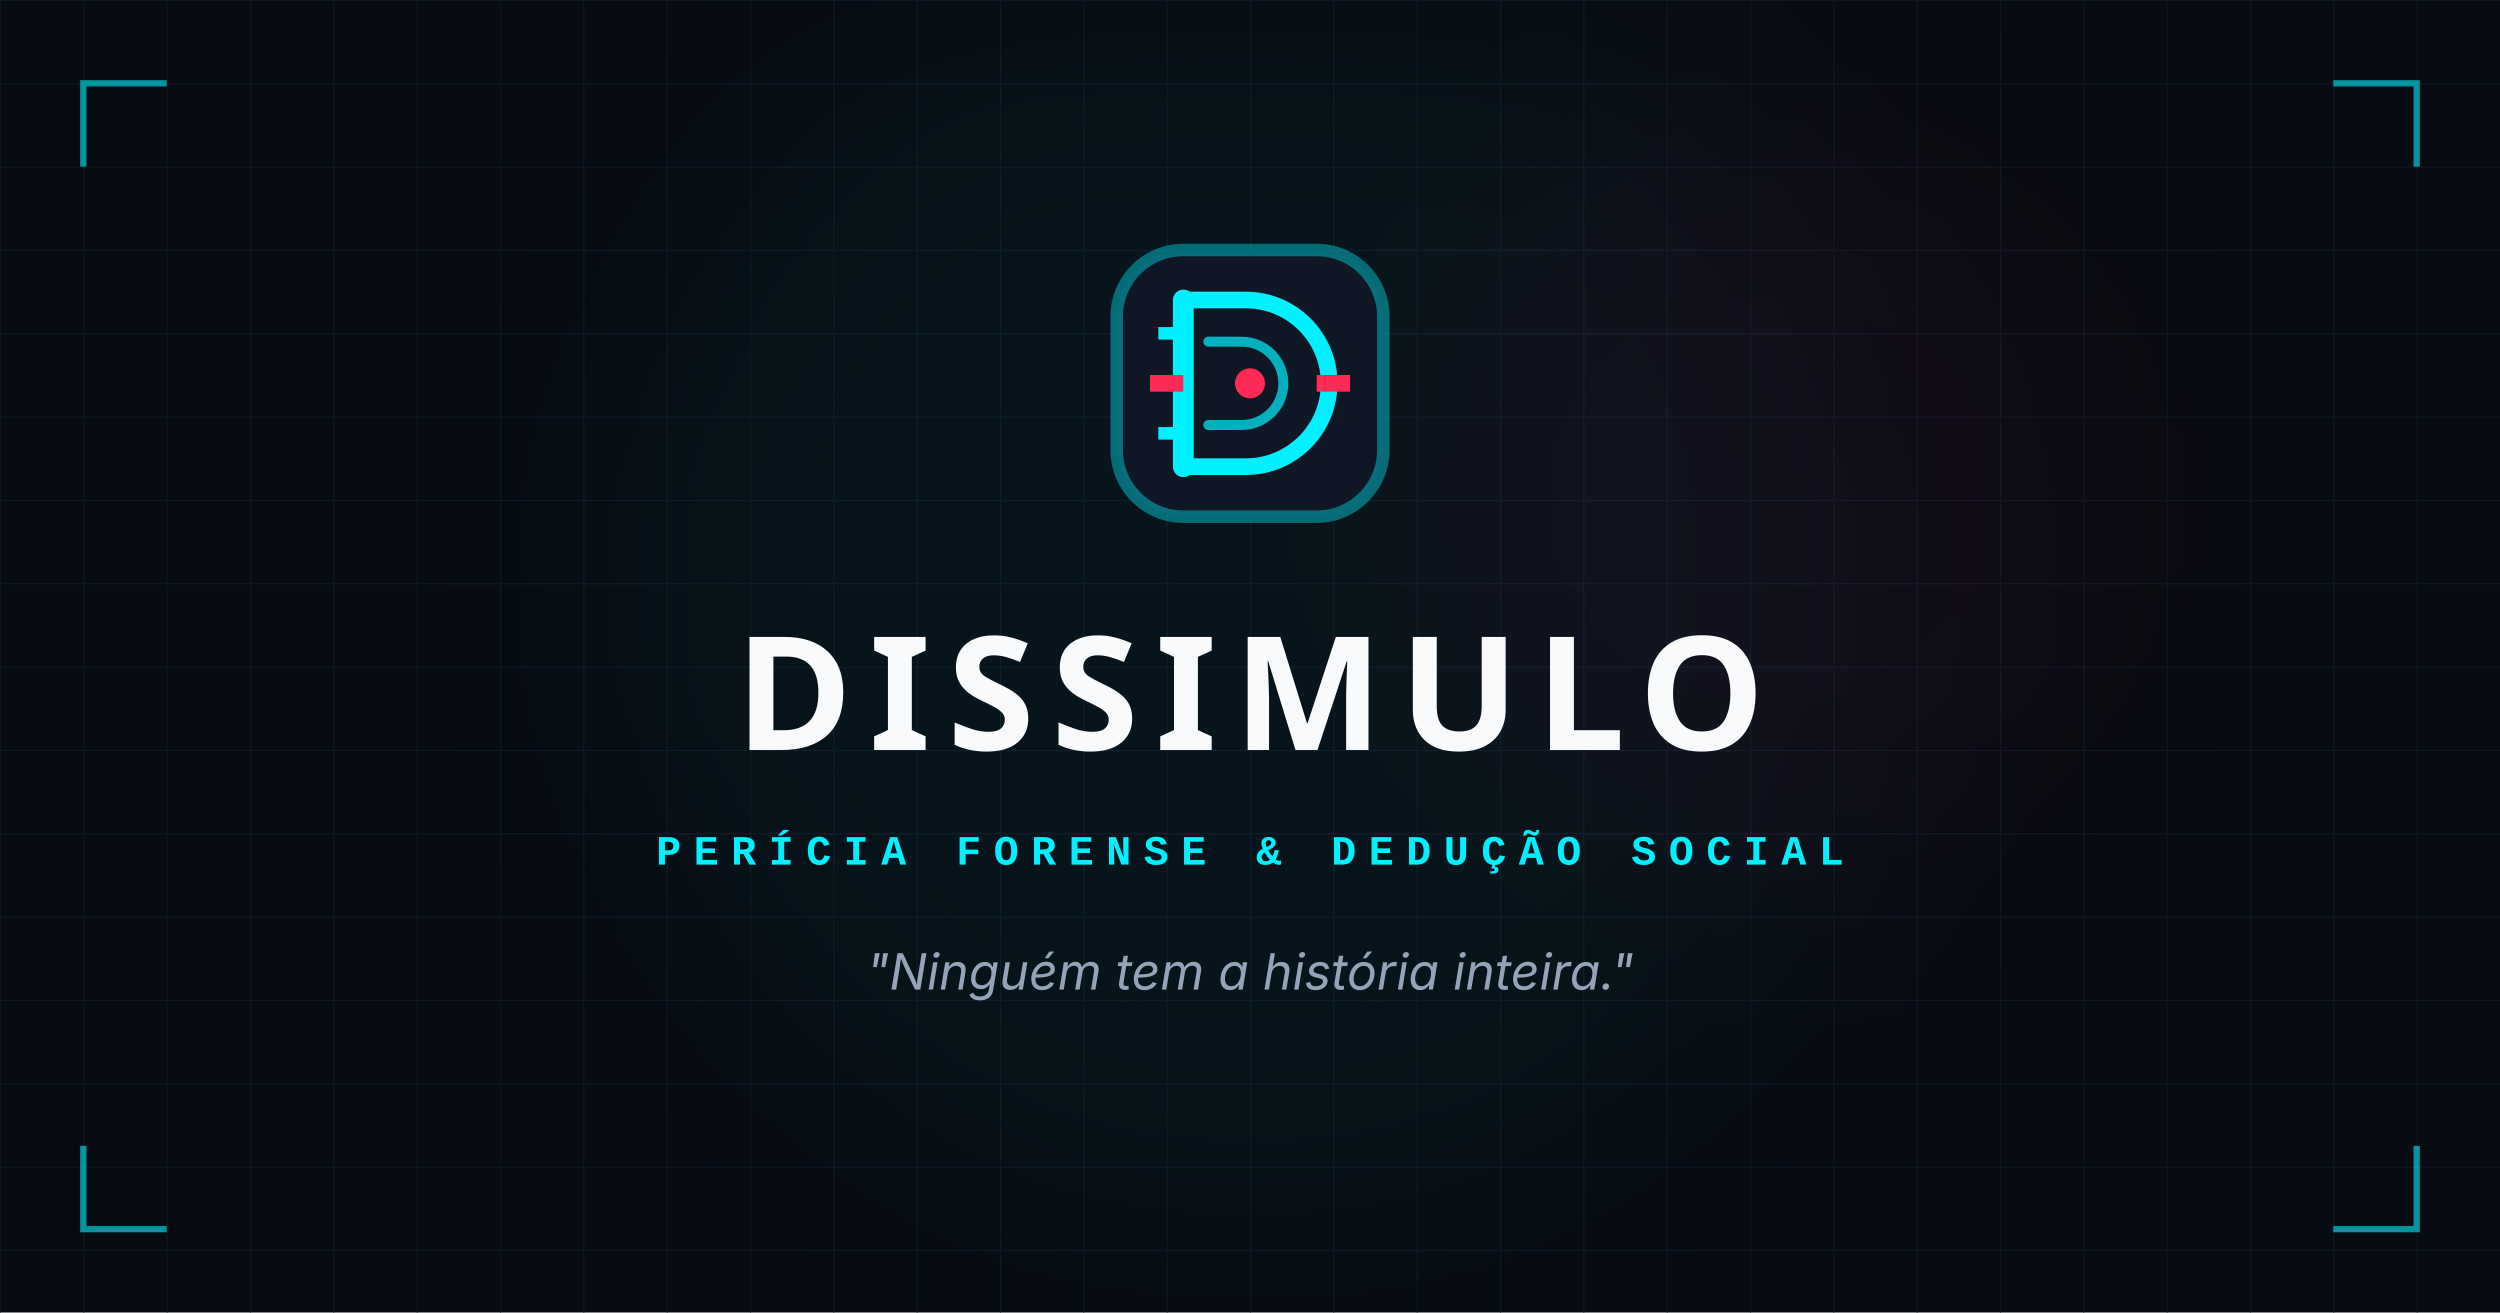
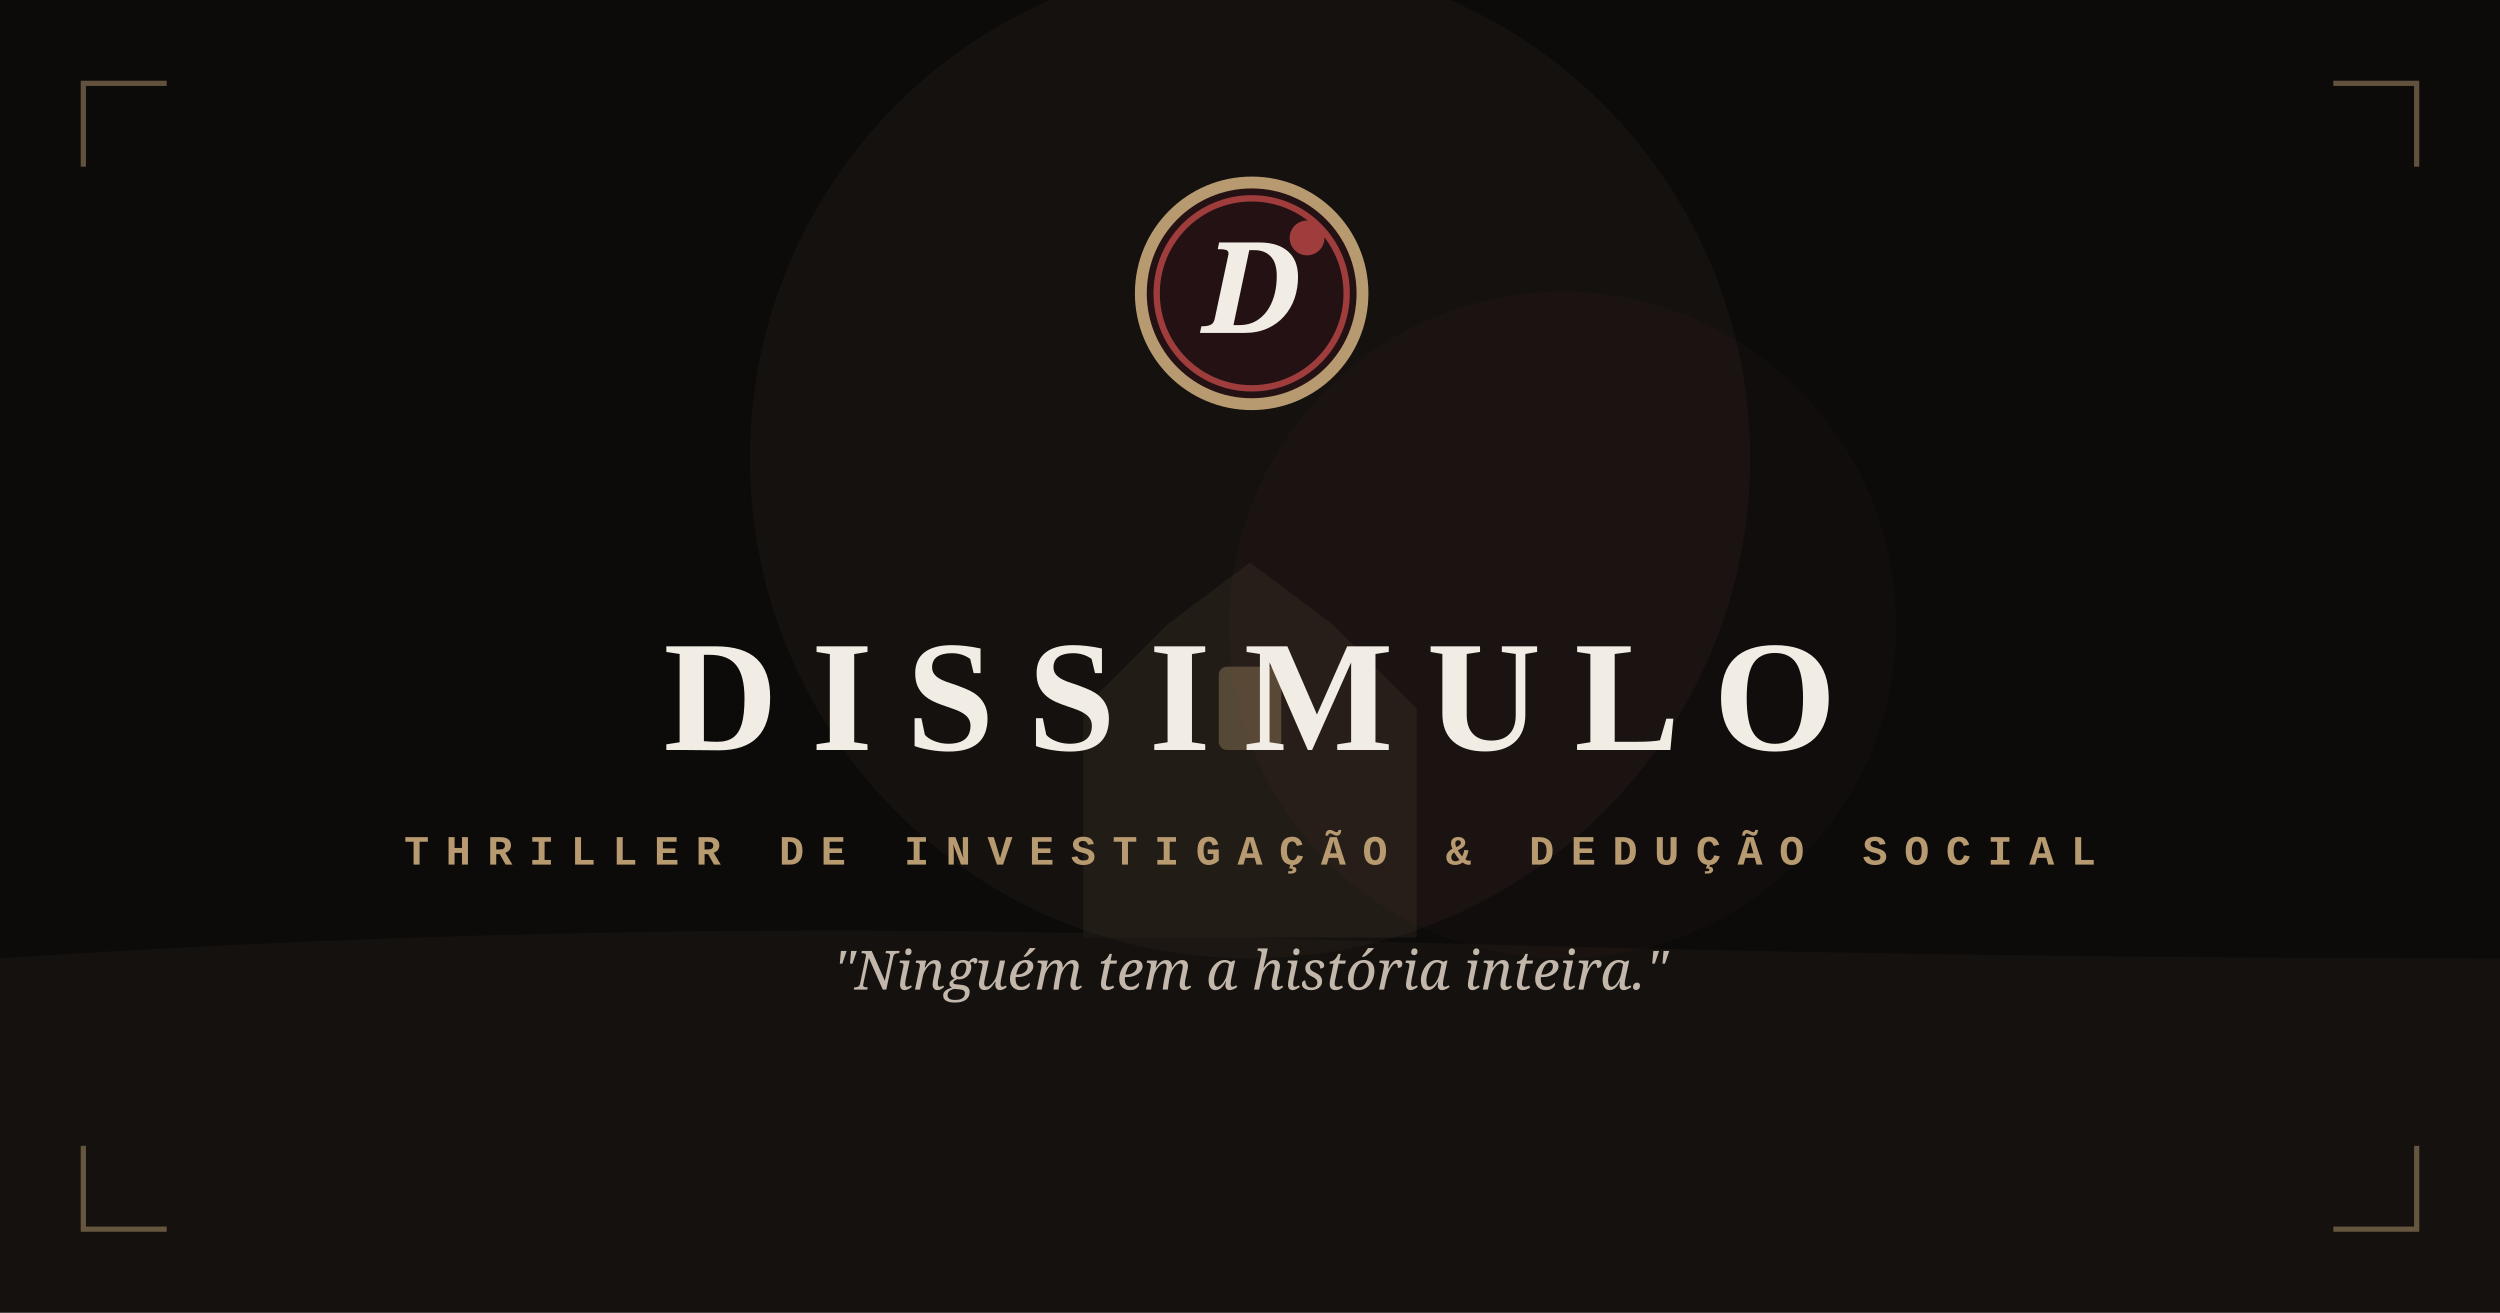
<svg xmlns="http://www.w3.org/2000/svg" viewBox="0 0 1200 630" fill="none">
-   <rect width="1200" height="630" fill="#070B12" />
-   <defs>
-     <pattern id="grid" width="40" height="40" patternUnits="userSpaceOnUse">
-       <path d="M 40 0 L 0 0 0 40" fill="none" stroke="#0F1724" stroke-width="1" />
-     </pattern>
-   </defs>
-   <rect width="1200" height="630" fill="url(#grid)" />
-   <circle cx="600" cy="280" r="300" fill="#00F0FF" fill-opacity="0.04" filter="blur(60px)" />
-   <circle cx="850" cy="240" r="180" fill="#FF2A55" fill-opacity="0.04" filter="blur(50px)" />
-   <g transform="translate(536, 120) scale(4)">
-     <rect width="32" height="32" rx="8" fill="#0F1724" stroke="#00F0FF" stroke-opacity="0.4" stroke-width="1.5" />
-     <path d="M8 6v20" stroke="#00F0FF" stroke-width="2.5" stroke-linecap="round" />
-     <line x1="5" y1="10" x2="8" y2="10" stroke="#00F0FF" stroke-width="1.5" />
-     <line x1="4" y1="16" x2="8" y2="16" stroke="#FF2A55" stroke-width="2" />
-     <line x1="5" y1="22" x2="8" y2="22" stroke="#00F0FF" stroke-width="1.5" />
-     <path d="M8 6h7.5a10 10 0 0 1 10 10v0a10 10 0 0 1-10 10H8" stroke="#00F0FF" stroke-width="2" stroke-linecap="round" />
-     <path d="M11 11h4a5 5 0 0 1 5 5v0a5 5 0 0 1-5 5h-4" stroke="#00F0FF" stroke-width="1.2" stroke-opacity="0.7" stroke-linecap="round" />
-     <circle cx="16" cy="16" r="1.8" fill="#FF2A55" />
-     <line x1="24" y1="16" x2="28" y2="16" stroke="#FF2A55" stroke-width="2" />
+   <rect width="1200" height="630" fill="#0C0B0A" />
+   <path d="M 0 460 Q 300 440 600 450 T 1200 460 L 1200 630 L 0 630 Z" fill="#14110E" />
+   <path d="M 520 450 L 520 340 L 560 300 L 600 270 L 640 300 L 680 340 L 680 450 Z" fill="#1A1613" />
+   <rect x="585" y="320" width="30" height="40" rx="4" fill="#B79A70" opacity="0.35" />
+   <circle cx="600" cy="220" r="240" fill="#B79A70" fill-opacity="0.05" />
+   <circle cx="750" cy="300" r="160" fill="#9F3D3D" fill-opacity="0.05" />
+   <g transform="translate(540, 80) scale(3.8)">
+     <circle cx="16" cy="16" r="14" fill="#241113" stroke="#B79A70" stroke-width="1.5" />
+     <circle cx="16" cy="16" r="12" stroke="#9F3D3D" stroke-width="0.8" />
+     <text x="16" y="21" font-family="'Georgia', serif" font-weight="700" font-style="italic" font-size="16" fill="#F2EDE4" text-anchor="middle">D</text>
+     <circle cx="23" cy="9" r="2.2" fill="#9F3D3D" />
  </g>
-   <text x="600" y="360" text-anchor="middle" font-family="'Space Grotesk', system-ui, sans-serif" font-weight="800" font-size="76" letter-spacing="8" fill="#F8FAFC">DISSIMULO</text>
-   <text x="600" y="415" text-anchor="middle" font-family="'Courier New', monospace" font-weight="700" font-size="20" letter-spacing="6" fill="#00F0FF">PERÍCIA FORENSE &amp; DEDUÇÃO SOCIAL</text>
-   <text x="600" y="475" text-anchor="middle" font-family="'Inter', system-ui, sans-serif" font-style="italic" font-size="24" fill="#94A3B8">"Ninguém tem a história inteira."</text>
-   <path d="M 40 80 L 40 40 L 80 40" stroke="#00F0FF" stroke-width="3" fill="none" opacity="0.6" />
-   <path d="M 1120 40 L 1160 40 L 1160 80" stroke="#00F0FF" stroke-width="3" fill="none" opacity="0.6" />
-   <path d="M 40 550 L 40 590 L 80 590" stroke="#00F0FF" stroke-width="3" fill="none" opacity="0.6" />
-   <path d="M 1120 590 L 1160 590 L 1160 550" stroke="#00F0FF" stroke-width="3" fill="none" opacity="0.6" />
+   <text x="600" y="360" text-anchor="middle" font-family="'Georgia', 'Times New Roman', serif" font-weight="700" font-size="76" letter-spacing="16" fill="#F2EDE4">DISSIMULO</text>
+   <text x="600" y="415" text-anchor="middle" font-family="'Courier New', monospace" font-weight="700" font-size="20" letter-spacing="8" fill="#B79A70">THRILLER DE INVESTIGAÇÃO &amp; DEDUÇÃO SOCIAL</text>
+   <text x="600" y="475" text-anchor="middle" font-family="'Georgia', serif" font-style="italic" font-size="26" fill="#C2B7AA">"Ninguém tem a história inteira."</text>
+   <path d="M 40 80 L 40 40 L 80 40" stroke="#B79A70" stroke-width="2.5" fill="none" opacity="0.5" />
+   <path d="M 1120 40 L 1160 40 L 1160 80" stroke="#B79A70" stroke-width="2.5" fill="none" opacity="0.5" />
+   <path d="M 40 550 L 40 590 L 80 590" stroke="#B79A70" stroke-width="2.5" fill="none" opacity="0.5" />
+   <path d="M 1120 590 L 1160 590 L 1160 550" stroke="#B79A70" stroke-width="2.5" fill="none" opacity="0.5" />
</svg>
